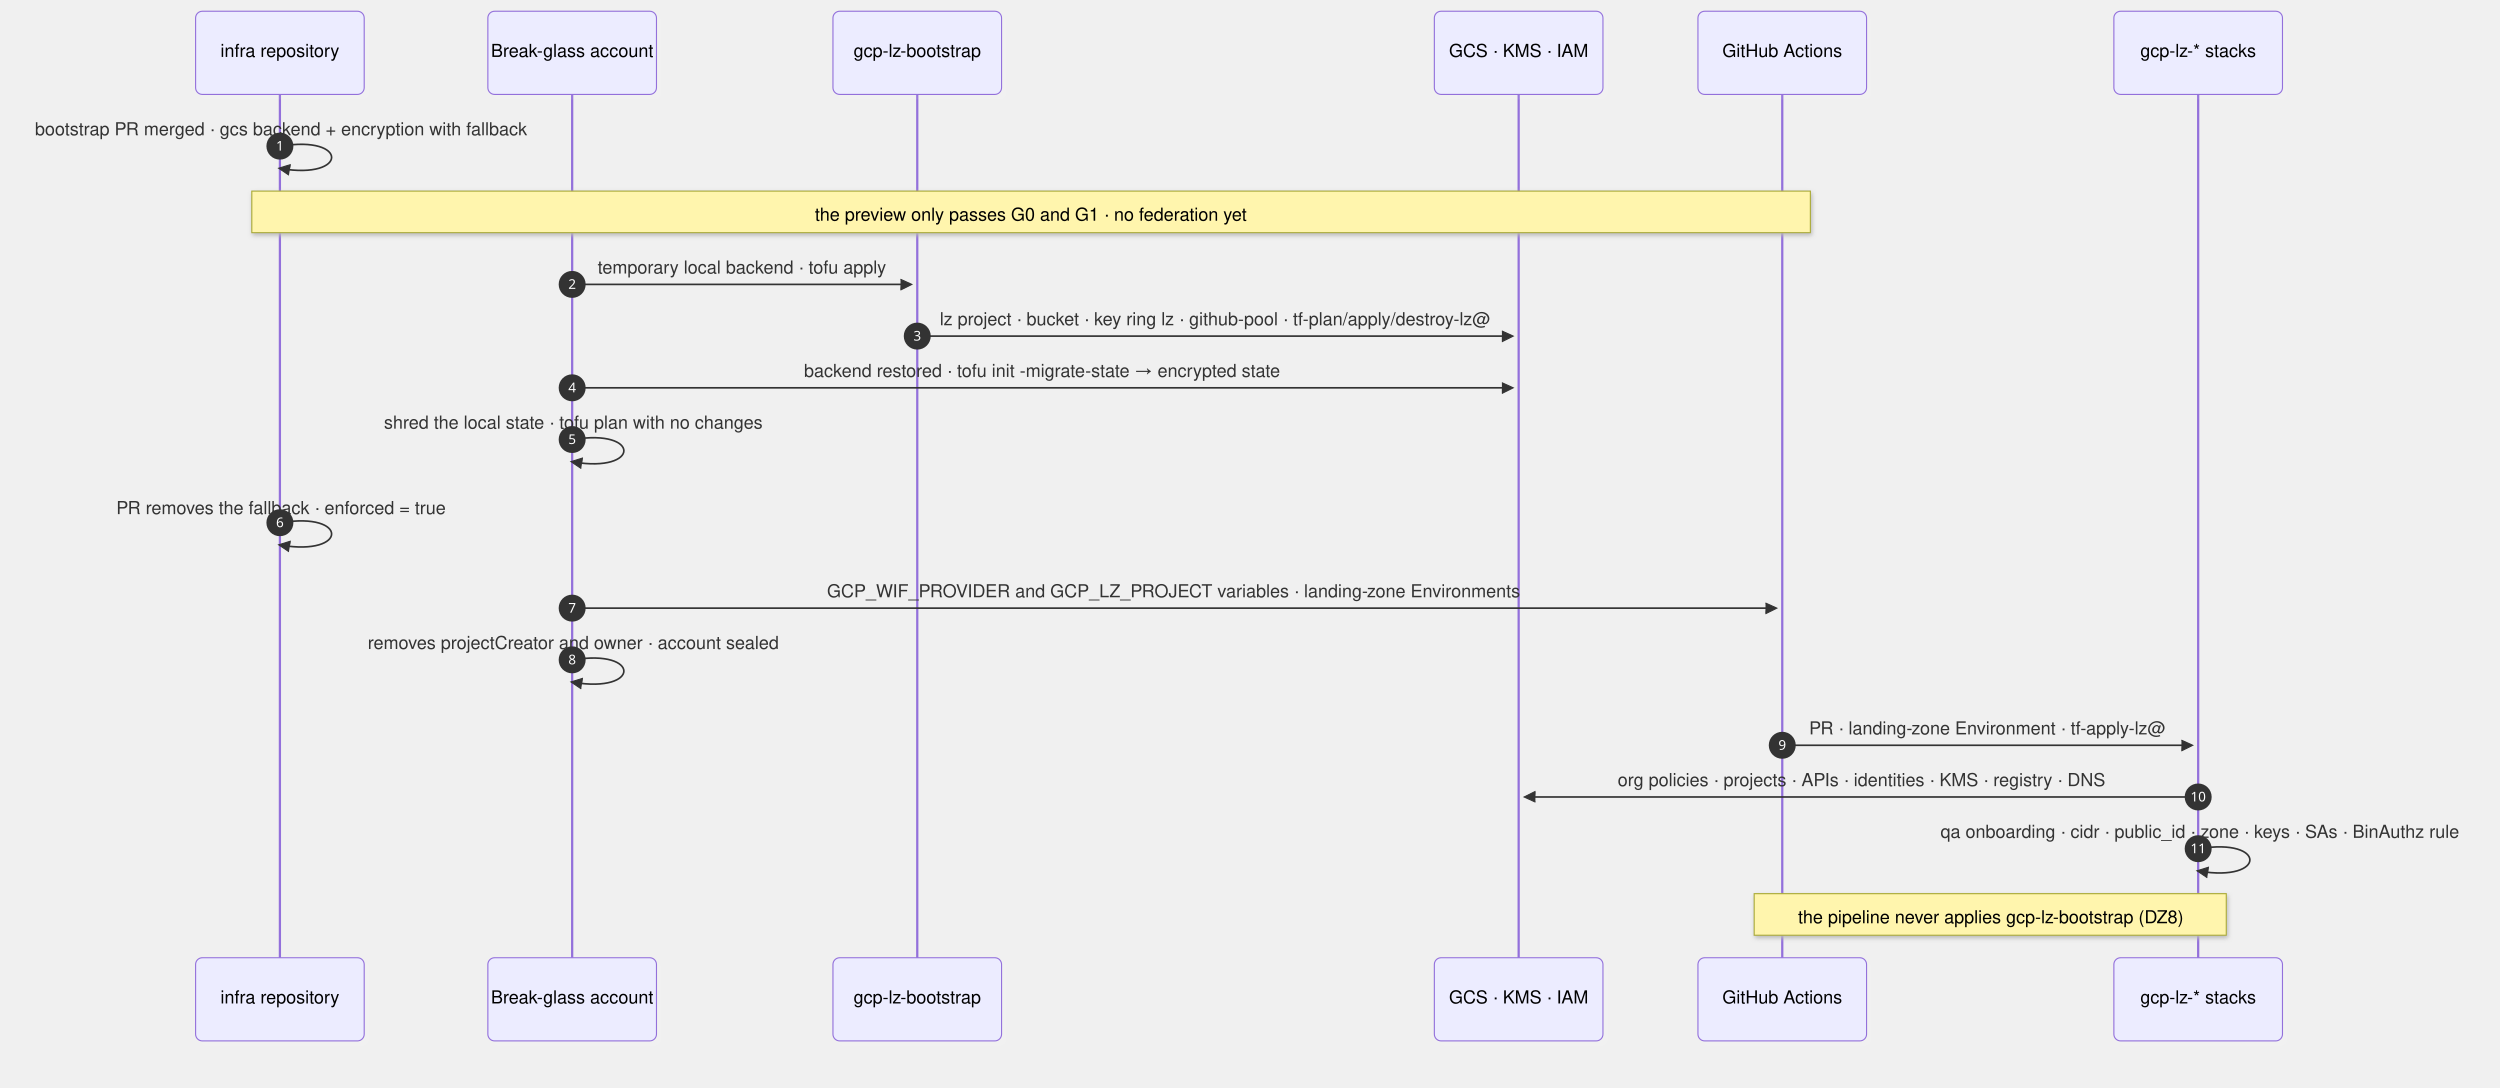
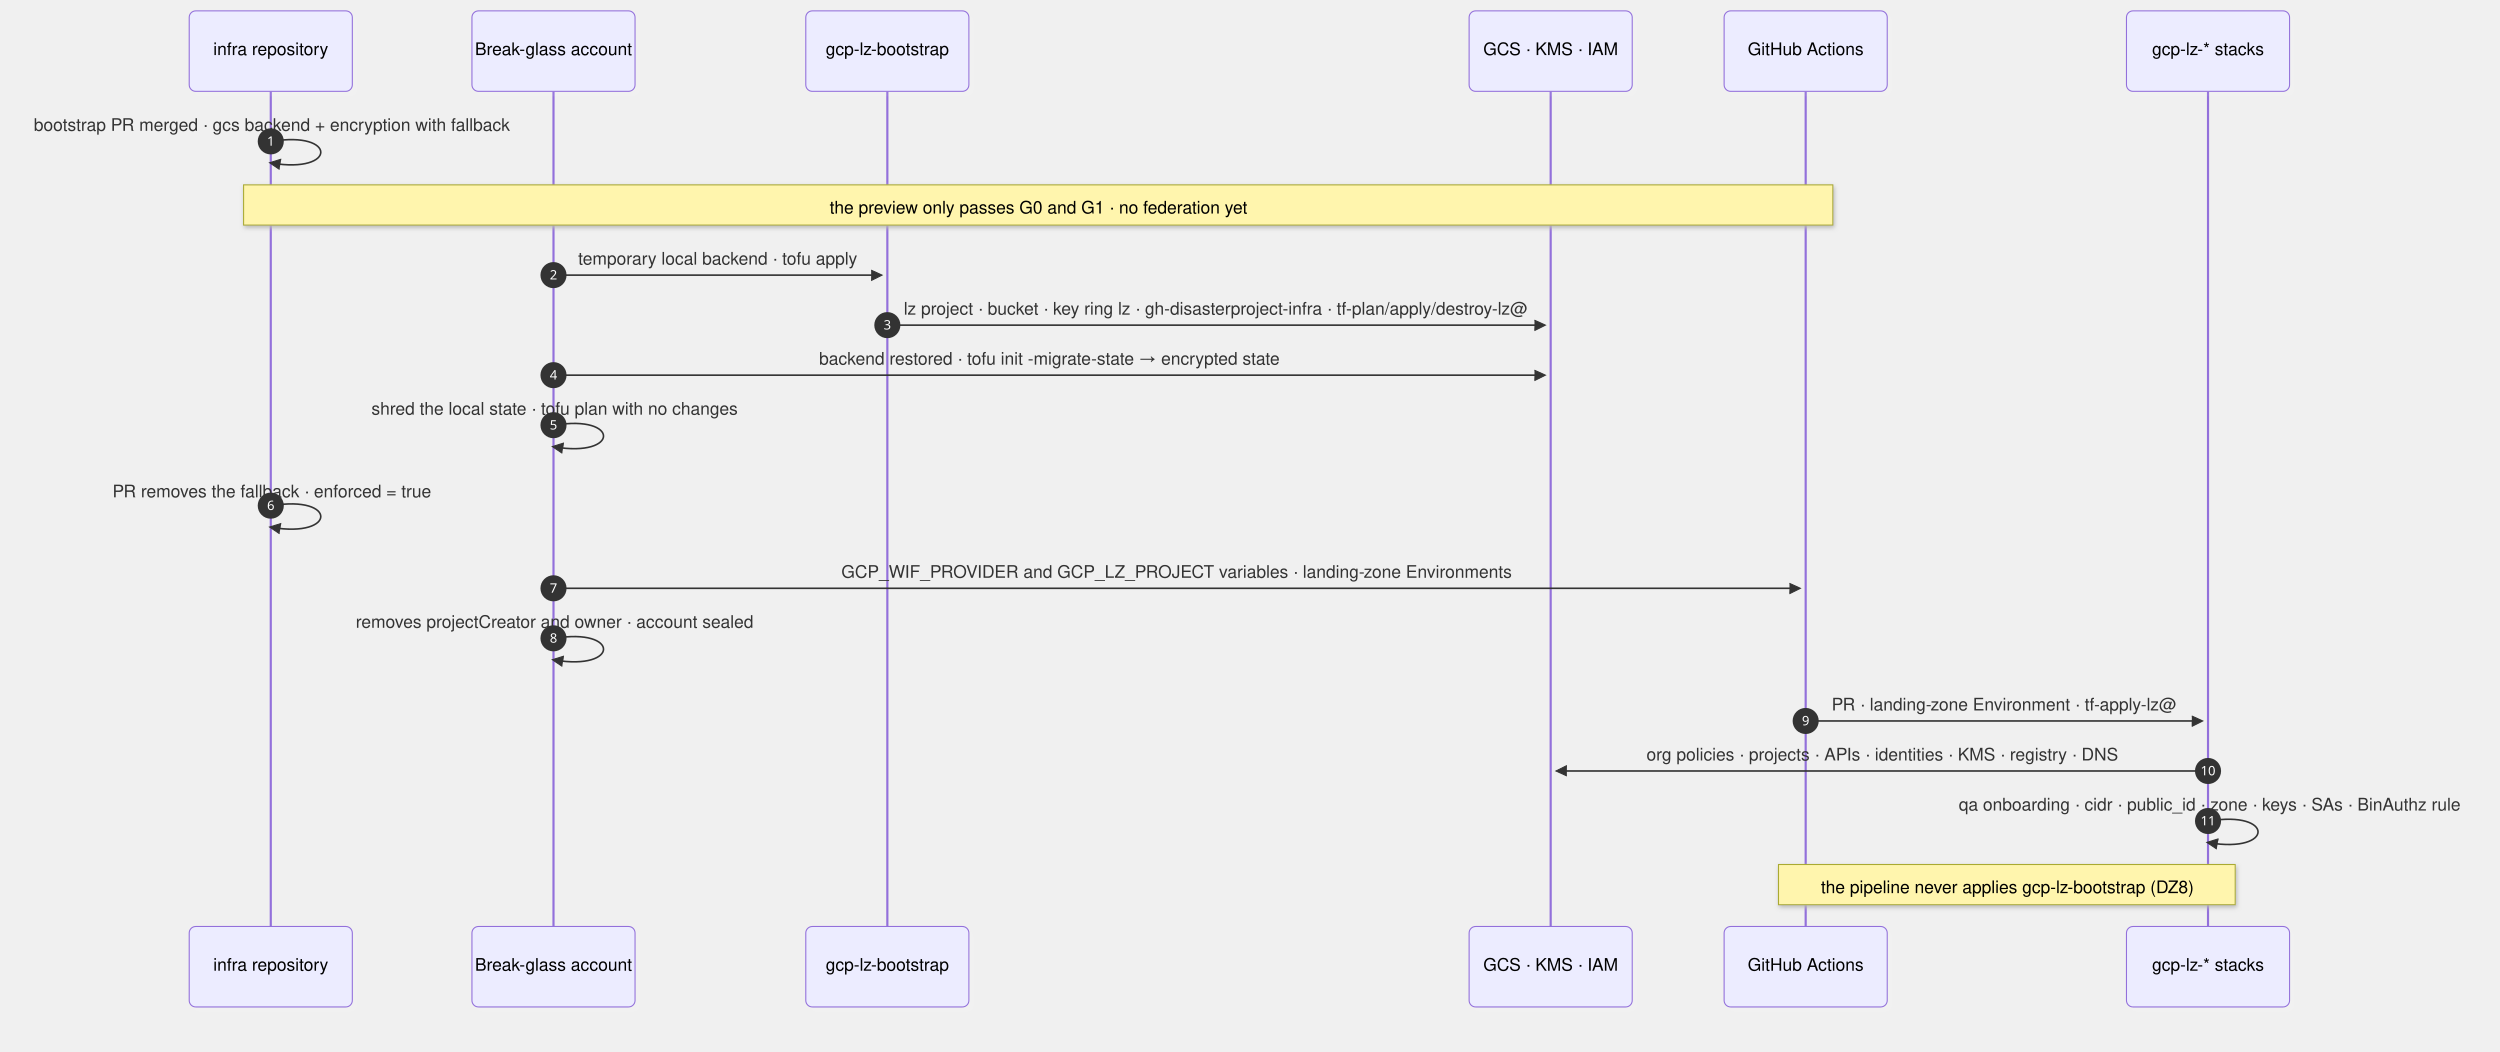
- <svg xmlns="http://www.w3.org/2000/svg" id="my-svg" width="100%" style="max-width: 2224px; background-color: white;" viewBox="-174 -10 2224 967" role="graphics-document document" aria-roledescription="sequence">
-   <g>
-     <rect x="1706.5" y="842" fill="#eaeaea" stroke="#666" width="150" height="74" name="L" rx="6" ry="6" class="actor actor-bottom" data-look="neo" filter="url(#my-svg-drop-shadow)" />
-     <text x="1781.5" y="879" dominant-baseline="central" alignment-baseline="central" class="actor actor-box" style="text-anchor: middle; font-size: 16px; font-weight: 400;">
-       <tspan x="1781.5" dy="0">gcp-lz-* stacks</tspan>
-     </text>
-   </g>
-   <g>
-     <rect x="1336.5" y="842" fill="#eaeaea" stroke="#666" width="150" height="74" name="CI" rx="6" ry="6" class="actor actor-bottom" data-look="neo" filter="url(#my-svg-drop-shadow)" />
-     <text x="1411.5" y="879" dominant-baseline="central" alignment-baseline="central" class="actor actor-box" style="text-anchor: middle; font-size: 16px; font-weight: 400;">
-       <tspan x="1411.5" dy="0">GitHub Actions</tspan>
-     </text>
-   </g>
-   <g>
-     <rect x="1102" y="842" fill="#eaeaea" stroke="#666" width="150" height="74" name="G" rx="6" ry="6" class="actor actor-bottom" data-look="neo" filter="url(#my-svg-drop-shadow)" />
-     <text x="1177" y="879" dominant-baseline="central" alignment-baseline="central" class="actor actor-box" style="text-anchor: middle; font-size: 16px; font-weight: 400;">
-       <tspan x="1177" dy="0">GCS · KMS · IAM</tspan>
+ <svg xmlns="http://www.w3.org/2000/svg" id="my-svg" width="100%" style="max-width: 2299px; background-color: white;" viewBox="-174 -10 2299 967" role="graphics-document document" aria-roledescription="sequence">
+   <g>
+     <rect x="1781.5" y="842" fill="#eaeaea" stroke="#666" width="150" height="74" name="L" rx="6" ry="6" class="actor actor-bottom" data-look="neo" filter="url(#my-svg-drop-shadow)" />
+     <text x="1856.5" y="879" dominant-baseline="central" alignment-baseline="central" class="actor actor-box" style="text-anchor: middle; font-size: 16px; font-weight: 400;">
+       <tspan x="1856.5" dy="0">gcp-lz-* stacks</tspan>
+     </text>
+   </g>
+   <g>
+     <rect x="1411.5" y="842" fill="#eaeaea" stroke="#666" width="150" height="74" name="CI" rx="6" ry="6" class="actor actor-bottom" data-look="neo" filter="url(#my-svg-drop-shadow)" />
+     <text x="1486.5" y="879" dominant-baseline="central" alignment-baseline="central" class="actor actor-box" style="text-anchor: middle; font-size: 16px; font-weight: 400;">
+       <tspan x="1486.5" dy="0">GitHub Actions</tspan>
+     </text>
+   </g>
+   <g>
+     <rect x="1177" y="842" fill="#eaeaea" stroke="#666" width="150" height="74" name="G" rx="6" ry="6" class="actor actor-bottom" data-look="neo" filter="url(#my-svg-drop-shadow)" />
+     <text x="1252" y="879" dominant-baseline="central" alignment-baseline="central" class="actor actor-box" style="text-anchor: middle; font-size: 16px; font-weight: 400;">
+       <tspan x="1252" dy="0">GCS · KMS · IAM</tspan>
    </text>
  </g>
  <g>
    <rect x="567" y="842" fill="#eaeaea" stroke="#666" width="150" height="74" name="B" rx="6" ry="6" class="actor actor-bottom" data-look="neo" filter="url(#my-svg-drop-shadow)" />
    <text x="642" y="879" dominant-baseline="central" alignment-baseline="central" class="actor actor-box" style="text-anchor: middle; font-size: 16px; font-weight: 400;">
      <tspan x="642" dy="0">gcp-lz-bootstrap</tspan>
    </text>
  </g>
  <g>
    <rect x="260" y="842" fill="#eaeaea" stroke="#666" width="150" height="74" name="P" rx="6" ry="6" class="actor actor-bottom" data-look="neo" filter="url(#my-svg-drop-shadow)" />
    <text x="335" y="879" dominant-baseline="central" alignment-baseline="central" class="actor actor-box" style="text-anchor: middle; font-size: 16px; font-weight: 400;">
      <tspan x="335" dy="0">Break-glass account</tspan>
    </text>
  </g>
  <g>
    <rect x="0" y="842" fill="#eaeaea" stroke="#666" width="150" height="74" name="R" rx="6" ry="6" class="actor actor-bottom" data-look="neo" filter="url(#my-svg-drop-shadow)" />
    <text x="75" y="879" dominant-baseline="central" alignment-baseline="central" class="actor actor-box" style="text-anchor: middle; font-size: 16px; font-weight: 400;">
      <tspan x="75" dy="0">infra repository</tspan>
    </text>
  </g>
  <g>
-     <line id="actor5" x1="1781.5" y1="74" x2="1781.5" y2="842" class="actor-line 200" stroke-width="0.5px" stroke="#999" name="L" data-et="life-line" data-id="L" />
+     <line id="actor5" x1="1856.5" y1="74" x2="1856.5" y2="842" class="actor-line 200" stroke-width="0.5px" stroke="#999" name="L" data-et="life-line" data-id="L" />
    <g id="root-5" data-look="neo" data-et="participant" data-type="participant" data-id="L">
-       <rect x="1706.5" y="0" fill="#eaeaea" stroke="#666" width="150" height="74" name="L" rx="6" ry="6" class="actor actor-top" data-look="neo" filter="url(#my-svg-drop-shadow)" />
-       <text x="1781.5" y="37" dominant-baseline="central" alignment-baseline="central" class="actor actor-box" style="text-anchor: middle; font-size: 16px; font-weight: 400;">
-         <tspan x="1781.5" dy="0">gcp-lz-* stacks</tspan>
-       </text>
-     </g>
-   </g>
-   <g>
-     <line id="actor4" x1="1411.5" y1="74" x2="1411.5" y2="842" class="actor-line 200" stroke-width="0.5px" stroke="#999" name="CI" data-et="life-line" data-id="CI" />
+       <rect x="1781.5" y="0" fill="#eaeaea" stroke="#666" width="150" height="74" name="L" rx="6" ry="6" class="actor actor-top" data-look="neo" filter="url(#my-svg-drop-shadow)" />
+       <text x="1856.5" y="37" dominant-baseline="central" alignment-baseline="central" class="actor actor-box" style="text-anchor: middle; font-size: 16px; font-weight: 400;">
+         <tspan x="1856.5" dy="0">gcp-lz-* stacks</tspan>
+       </text>
+     </g>
+   </g>
+   <g>
+     <line id="actor4" x1="1486.5" y1="74" x2="1486.5" y2="842" class="actor-line 200" stroke-width="0.5px" stroke="#999" name="CI" data-et="life-line" data-id="CI" />
    <g id="root-4" data-look="neo" data-et="participant" data-type="participant" data-id="CI">
-       <rect x="1336.5" y="0" fill="#eaeaea" stroke="#666" width="150" height="74" name="CI" rx="6" ry="6" class="actor actor-top" data-look="neo" filter="url(#my-svg-drop-shadow)" />
-       <text x="1411.5" y="37" dominant-baseline="central" alignment-baseline="central" class="actor actor-box" style="text-anchor: middle; font-size: 16px; font-weight: 400;">
-         <tspan x="1411.5" dy="0">GitHub Actions</tspan>
-       </text>
-     </g>
-   </g>
-   <g>
-     <line id="actor3" x1="1177" y1="74" x2="1177" y2="842" class="actor-line 200" stroke-width="0.5px" stroke="#999" name="G" data-et="life-line" data-id="G" />
+       <rect x="1411.5" y="0" fill="#eaeaea" stroke="#666" width="150" height="74" name="CI" rx="6" ry="6" class="actor actor-top" data-look="neo" filter="url(#my-svg-drop-shadow)" />
+       <text x="1486.5" y="37" dominant-baseline="central" alignment-baseline="central" class="actor actor-box" style="text-anchor: middle; font-size: 16px; font-weight: 400;">
+         <tspan x="1486.5" dy="0">GitHub Actions</tspan>
+       </text>
+     </g>
+   </g>
+   <g>
+     <line id="actor3" x1="1252" y1="74" x2="1252" y2="842" class="actor-line 200" stroke-width="0.5px" stroke="#999" name="G" data-et="life-line" data-id="G" />
    <g id="root-3" data-look="neo" data-et="participant" data-type="participant" data-id="G">
-       <rect x="1102" y="0" fill="#eaeaea" stroke="#666" width="150" height="74" name="G" rx="6" ry="6" class="actor actor-top" data-look="neo" filter="url(#my-svg-drop-shadow)" />
-       <text x="1177" y="37" dominant-baseline="central" alignment-baseline="central" class="actor actor-box" style="text-anchor: middle; font-size: 16px; font-weight: 400;">
-         <tspan x="1177" dy="0">GCS · KMS · IAM</tspan>
+       <rect x="1177" y="0" fill="#eaeaea" stroke="#666" width="150" height="74" name="G" rx="6" ry="6" class="actor actor-top" data-look="neo" filter="url(#my-svg-drop-shadow)" />
+       <text x="1252" y="37" dominant-baseline="central" alignment-baseline="central" class="actor actor-box" style="text-anchor: middle; font-size: 16px; font-weight: 400;">
+         <tspan x="1252" dy="0">GCS · KMS · IAM</tspan>
      </text>
    </g>
  </g>
  <g>
    <line id="actor2" x1="642" y1="74" x2="642" y2="842" class="actor-line 200" stroke-width="0.5px" stroke="#999" name="B" data-et="life-line" data-id="B" />
    <g id="root-2" data-look="neo" data-et="participant" data-type="participant" data-id="B">
      <rect x="567" y="0" fill="#eaeaea" stroke="#666" width="150" height="74" name="B" rx="6" ry="6" class="actor actor-top" data-look="neo" filter="url(#my-svg-drop-shadow)" />
      <text x="642" y="37" dominant-baseline="central" alignment-baseline="central" class="actor actor-box" style="text-anchor: middle; font-size: 16px; font-weight: 400;">
        <tspan x="642" dy="0">gcp-lz-bootstrap</tspan>
      </text>
    </g>
  </g>
  <g>
    <line id="actor1" x1="335" y1="74" x2="335" y2="842" class="actor-line 200" stroke-width="0.5px" stroke="#999" name="P" data-et="life-line" data-id="P" />
    <g id="root-1" data-look="neo" data-et="participant" data-type="participant" data-id="P">
      <rect x="260" y="0" fill="#eaeaea" stroke="#666" width="150" height="74" name="P" rx="6" ry="6" class="actor actor-top" data-look="neo" filter="url(#my-svg-drop-shadow)" />
      <text x="335" y="37" dominant-baseline="central" alignment-baseline="central" class="actor actor-box" style="text-anchor: middle; font-size: 16px; font-weight: 400;">
        <tspan x="335" dy="0">Break-glass account</tspan>
      </text>
    </g>
  </g>
  <g>
    <line id="actor0" x1="75" y1="74" x2="75" y2="842" class="actor-line 200" stroke-width="0.5px" stroke="#999" name="R" data-et="life-line" data-id="R" />
    <g id="root-0" data-look="neo" data-et="participant" data-type="participant" data-id="R">
      <rect x="0" y="0" fill="#eaeaea" stroke="#666" width="150" height="74" name="R" rx="6" ry="6" class="actor actor-top" data-look="neo" filter="url(#my-svg-drop-shadow)" />
      <text x="75" y="37" dominant-baseline="central" alignment-baseline="central" class="actor actor-box" style="text-anchor: middle; font-size: 16px; font-weight: 400;">
        <tspan x="75" dy="0">infra repository</tspan>
      </text>
    </g>
  </g>
  <style>#my-svg{font-family:Helvetica,Arial,sans-serif;font-size:16px;fill:#333;}@keyframes edge-animation-frame{from{stroke-dashoffset:0;}}@keyframes dash{to{stroke-dashoffset:0;}}#my-svg .edge-animation-slow{stroke-dasharray:9,5!important;stroke-dashoffset:900;animation:dash 50s linear infinite;stroke-linecap:round;}#my-svg .edge-animation-fast{stroke-dasharray:9,5!important;stroke-dashoffset:900;animation:dash 20s linear infinite;stroke-linecap:round;}#my-svg .error-icon{fill:#552222;}#my-svg .error-text{fill:#552222;stroke:#552222;}#my-svg .edge-thickness-normal{stroke-width:1px;}#my-svg .edge-thickness-thick{stroke-width:3.5px;}#my-svg .edge-pattern-solid{stroke-dasharray:0;}#my-svg .edge-thickness-invisible{stroke-width:0;fill:none;}#my-svg .edge-pattern-dashed{stroke-dasharray:3;}#my-svg .edge-pattern-dotted{stroke-dasharray:2;}#my-svg .marker{fill:#333333;stroke:#333333;}#my-svg .marker.cross{stroke:#333333;}#my-svg svg{font-family:Helvetica,Arial,sans-serif;font-size:16px;}#my-svg p{margin:0;}#my-svg .actor{stroke:#9370DB;fill:#ECECFF;stroke-width:1;}#my-svg rect.actor.outer-path[data-look="neo"]{filter:drop-shadow(1px 2px 2px rgba(185, 185, 185, 1));}#my-svg rect.note[data-look="neo"]{stroke:#aaaa33;fill:#fff5ad;filter:drop-shadow(1px 2px 2px rgba(185, 185, 185, 1));}#my-svg text.actor&gt;tspan{fill:black;stroke:none;}#my-svg .actor-line{stroke:#9370DB;}#my-svg .innerArc{stroke-width:1.5;stroke-dasharray:none;}#my-svg .messageLine0{stroke-width:1.5;stroke-dasharray:none;stroke:#333;}#my-svg .messageLine1{stroke-width:1.5;stroke-dasharray:2,2;stroke:#333;}#my-svg [id$="-arrowhead"] path{fill:#333;stroke:#333;}#my-svg .sequenceNumber{fill:white;}#my-svg [id$="-sequencenumber"]{fill:#333;}#my-svg [id$="-crosshead"] path{fill:#333;stroke:#333;}#my-svg .messageText{fill:#333;stroke:none;}#my-svg .labelBox{stroke:#9370DB;fill:#ECECFF;filter:drop-shadow(1px 2px 2px rgba(185, 185, 185, 1));}#my-svg .labelText,#my-svg .labelText&gt;tspan{fill:black;stroke:none;}#my-svg .loopText,#my-svg .loopText&gt;tspan{fill:black;stroke:none;}#my-svg .sectionTitle,#my-svg .sectionTitle&gt;tspan{fill:black;stroke:none;}#my-svg .loopLine{stroke-width:2px;stroke-dasharray:2,2;stroke:#9370DB;fill:#9370DB;}#my-svg .note{stroke:#aaaa33;fill:#fff5ad;}#my-svg .noteText,#my-svg .noteText&gt;tspan{fill:black;stroke:none;}#my-svg .activation0{fill:#f4f4f4;stroke:#666;}#my-svg .activation1{fill:#f4f4f4;stroke:#666;}#my-svg .activation2{fill:#f4f4f4;stroke:#666;}#my-svg .actorPopupMenu{position:absolute;}#my-svg .actorPopupMenuPanel{position:absolute;fill:#ECECFF;box-shadow:0px 8px 16px 0px rgba(0,0,0,0.2);filter:drop-shadow(3px 5px 2px rgb(0 0 0 / 0.4));}#my-svg .actor-man circle,#my-svg line{fill:#ECECFF;stroke-width:2px;}#my-svg g rect.rect{filter:drop-shadow(1px 2px 2px rgba(185, 185, 185, 1));stroke:#9370DB;}#my-svg .node .neo-node{stroke:#9370DB;}#my-svg [data-look="neo"].node rect,#my-svg [data-look="neo"].cluster rect,#my-svg [data-look="neo"].node polygon{stroke:#9370DB;filter:drop-shadow(1px 2px 2px rgba(185, 185, 185, 1));}#my-svg [data-look="neo"].swimlane.cluster rect{filter:none;}#my-svg [data-look="neo"].node path{stroke:#9370DB;stroke-width:1px;}#my-svg [data-look="neo"].node .outer-path{filter:drop-shadow(1px 2px 2px rgba(185, 185, 185, 1));}#my-svg [data-look="neo"].node .neo-line path{stroke:#9370DB;filter:none;}#my-svg [data-look="neo"].node circle{stroke:#9370DB;filter:drop-shadow(1px 2px 2px rgba(185, 185, 185, 1));}#my-svg [data-look="neo"].node circle .state-start{fill:#000000;}#my-svg [data-look="neo"].icon-shape .icon{fill:#9370DB;filter:drop-shadow(1px 2px 2px rgba(185, 185, 185, 1));}#my-svg [data-look="neo"].icon-shape .icon-neo path{stroke:#9370DB;filter:drop-shadow(1px 2px 2px rgba(185, 185, 185, 1));}#my-svg :root{--mermaid-font-family:"trebuchet ms",verdana,arial,sans-serif;}</style>
  <g />
  <defs>
    <symbol id="my-svg-computer" width="24" height="24">
      <path transform="scale(.5)" d="M2 2v13h20v-13h-20zm18 11h-16v-9h16v9zm-10.228 6l.466-1h3.524l.467 1h-4.457zm14.228 3h-24l2-6h2.104l-1.33 4h18.45l-1.297-4h2.073l2 6zm-5-10h-14v-7h14v7z" />
    </symbol>
  </defs>
  <defs>
    <symbol id="my-svg-database" fill-rule="evenodd" clip-rule="evenodd">
      <path transform="scale(.5)" d="M12.258.001l.256.004.255.005.253.008.251.01.249.012.247.015.246.016.242.019.241.02.239.023.236.024.233.027.231.028.229.031.225.032.223.034.22.036.217.038.214.04.211.041.208.043.205.045.201.046.198.048.194.05.191.051.187.053.183.054.18.056.175.057.172.059.168.06.163.061.16.063.155.064.15.066.074.033.073.033.071.034.07.034.069.035.068.035.067.035.066.035.064.036.064.036.062.036.06.036.06.037.058.037.058.037.055.038.055.038.053.038.052.038.051.039.05.039.048.039.047.039.045.04.044.04.043.04.041.04.04.041.039.041.037.041.036.041.034.041.033.042.032.042.03.042.029.042.027.042.026.043.024.043.023.043.021.043.02.043.018.044.017.043.015.044.013.044.012.044.011.045.009.044.007.045.006.045.004.045.002.045.001.045v17l-.001.045-.002.045-.004.045-.006.045-.007.045-.009.044-.011.045-.012.044-.013.044-.015.044-.017.043-.018.044-.02.043-.021.043-.023.043-.024.043-.026.043-.027.042-.029.042-.03.042-.032.042-.033.042-.034.041-.036.041-.037.041-.039.041-.04.041-.041.04-.043.04-.044.04-.045.04-.047.039-.048.039-.05.039-.051.039-.052.038-.053.038-.055.038-.055.038-.058.037-.058.037-.06.037-.06.036-.062.036-.064.036-.064.036-.066.035-.067.035-.068.035-.069.035-.07.034-.071.034-.073.033-.074.033-.15.066-.155.064-.16.063-.163.061-.168.06-.172.059-.175.057-.18.056-.183.054-.187.053-.191.051-.194.05-.198.048-.201.046-.205.045-.208.043-.211.041-.214.04-.217.038-.22.036-.223.034-.225.032-.229.031-.231.028-.233.027-.236.024-.239.023-.241.02-.242.019-.246.016-.247.015-.249.012-.251.01-.253.008-.255.005-.256.004-.258.001-.258-.001-.256-.004-.255-.005-.253-.008-.251-.01-.249-.012-.247-.015-.245-.016-.243-.019-.241-.02-.238-.023-.236-.024-.234-.027-.231-.028-.228-.031-.226-.032-.223-.034-.22-.036-.217-.038-.214-.04-.211-.041-.208-.043-.204-.045-.201-.046-.198-.048-.195-.05-.19-.051-.187-.053-.184-.054-.179-.056-.176-.057-.172-.059-.167-.06-.164-.061-.159-.063-.155-.064-.151-.066-.074-.033-.072-.033-.072-.034-.07-.034-.069-.035-.068-.035-.067-.035-.066-.035-.064-.036-.063-.036-.062-.036-.061-.036-.06-.037-.058-.037-.057-.037-.056-.038-.055-.038-.053-.038-.052-.038-.051-.039-.049-.039-.049-.039-.046-.039-.046-.04-.044-.04-.043-.04-.041-.04-.04-.041-.039-.041-.037-.041-.036-.041-.034-.041-.033-.042-.032-.042-.03-.042-.029-.042-.027-.042-.026-.043-.024-.043-.023-.043-.021-.043-.02-.043-.018-.044-.017-.043-.015-.044-.013-.044-.012-.044-.011-.045-.009-.044-.007-.045-.006-.045-.004-.045-.002-.045-.001-.045v-17l.001-.045.002-.045.004-.045.006-.045.007-.045.009-.044.011-.045.012-.044.013-.044.015-.044.017-.043.018-.044.02-.043.021-.043.023-.043.024-.043.026-.043.027-.042.029-.042.03-.042.032-.042.033-.042.034-.041.036-.041.037-.041.039-.041.04-.041.041-.04.043-.04.044-.04.046-.04.046-.039.049-.039.049-.039.051-.039.052-.038.053-.038.055-.038.056-.038.057-.037.058-.037.06-.037.061-.036.062-.036.063-.036.064-.036.066-.035.067-.035.068-.035.069-.035.07-.034.072-.034.072-.033.074-.033.151-.066.155-.064.159-.063.164-.061.167-.06.172-.059.176-.057.179-.056.184-.054.187-.053.19-.051.195-.05.198-.048.201-.046.204-.045.208-.043.211-.041.214-.04.217-.038.22-.036.223-.034.226-.032.228-.031.231-.028.234-.027.236-.024.238-.023.241-.02.243-.019.245-.016.247-.015.249-.012.251-.01.253-.008.255-.005.256-.004.258-.001.258.001zm-9.258 20.499v.01l.001.021.003.021.004.022.005.021.006.022.007.022.009.023.01.022.011.023.012.023.013.023.015.023.016.024.017.023.018.024.019.024.021.024.022.025.023.024.024.025.052.049.056.05.061.051.066.051.07.051.075.051.079.052.084.052.088.052.092.052.097.052.102.051.105.052.11.052.114.051.119.051.123.051.127.05.131.05.135.05.139.048.144.049.147.047.152.047.155.047.16.045.163.045.167.043.171.043.176.041.178.041.183.039.187.039.19.037.194.035.197.035.202.033.204.031.209.03.212.029.216.027.219.025.222.024.226.021.23.02.233.018.236.016.24.015.243.012.246.01.249.008.253.005.256.004.259.001.26-.001.257-.004.254-.005.25-.008.247-.011.244-.012.241-.014.237-.016.233-.018.231-.021.226-.021.224-.024.22-.026.216-.027.212-.028.21-.031.205-.031.202-.034.198-.034.194-.036.191-.037.187-.039.183-.04.179-.04.175-.042.172-.043.168-.044.163-.045.16-.046.155-.046.152-.047.148-.048.143-.049.139-.049.136-.05.131-.05.126-.05.123-.051.118-.052.114-.051.11-.052.106-.052.101-.052.096-.052.092-.052.088-.053.083-.051.079-.052.074-.052.07-.051.065-.051.06-.051.056-.05.051-.05.023-.024.023-.025.021-.024.02-.024.019-.024.018-.024.017-.024.015-.023.014-.024.013-.023.012-.023.01-.023.01-.022.008-.022.006-.022.006-.022.004-.022.004-.021.001-.021.001-.021v-4.127l-.077.055-.08.053-.083.054-.085.053-.087.052-.09.052-.093.051-.095.05-.097.05-.1.049-.102.049-.105.048-.106.047-.109.047-.111.046-.114.045-.115.045-.118.044-.12.043-.122.042-.124.042-.126.041-.128.04-.13.04-.132.038-.134.038-.135.037-.138.037-.139.035-.142.035-.143.034-.144.033-.147.032-.148.031-.15.03-.151.03-.153.029-.154.027-.156.027-.158.026-.159.025-.161.024-.162.023-.163.022-.165.021-.166.02-.167.019-.169.018-.169.017-.171.016-.173.015-.173.014-.175.013-.175.012-.177.011-.178.01-.179.008-.179.008-.181.006-.182.005-.182.004-.184.003-.184.002h-.37l-.184-.002-.184-.003-.182-.004-.182-.005-.181-.006-.179-.008-.179-.008-.178-.01-.176-.011-.176-.012-.175-.013-.173-.014-.172-.015-.171-.016-.17-.017-.169-.018-.167-.019-.166-.02-.165-.021-.163-.022-.162-.023-.161-.024-.159-.025-.157-.026-.156-.027-.155-.027-.153-.029-.151-.03-.15-.03-.148-.031-.146-.032-.145-.033-.143-.034-.141-.035-.14-.035-.137-.037-.136-.037-.134-.038-.132-.038-.13-.04-.128-.04-.126-.041-.124-.042-.122-.042-.12-.044-.117-.043-.116-.045-.113-.045-.112-.046-.109-.047-.106-.047-.105-.048-.102-.049-.1-.049-.097-.05-.095-.05-.093-.052-.09-.051-.087-.052-.085-.053-.083-.054-.08-.054-.077-.054v4.127zm0-5.654v.011l.001.021.003.021.004.021.005.022.006.022.007.022.009.022.01.022.011.023.012.023.013.023.015.024.016.023.017.024.018.024.019.024.021.024.022.024.023.025.024.024.052.05.056.05.061.05.066.051.07.051.075.052.079.051.084.052.088.052.092.052.097.052.102.052.105.052.11.051.114.051.119.052.123.05.127.051.131.05.135.049.139.049.144.048.147.048.152.047.155.046.16.045.163.045.167.044.171.042.176.042.178.04.183.04.187.038.19.037.194.036.197.034.202.033.204.032.209.03.212.028.216.027.219.025.222.024.226.022.23.02.233.018.236.016.24.014.243.012.246.01.249.008.253.006.256.003.259.001.26-.001.257-.003.254-.006.25-.008.247-.01.244-.012.241-.015.237-.016.233-.018.231-.02.226-.022.224-.024.22-.025.216-.027.212-.029.21-.03.205-.032.202-.033.198-.035.194-.036.191-.037.187-.039.183-.039.179-.041.175-.042.172-.043.168-.044.163-.045.16-.045.155-.047.152-.047.148-.048.143-.048.139-.05.136-.049.131-.05.126-.051.123-.051.118-.051.114-.052.11-.052.106-.052.101-.052.096-.052.092-.052.088-.052.083-.052.079-.052.074-.051.07-.052.065-.051.06-.05.056-.051.051-.049.023-.025.023-.024.021-.025.02-.024.019-.024.018-.024.017-.024.015-.023.014-.023.013-.024.012-.022.01-.023.01-.023.008-.022.006-.022.006-.022.004-.021.004-.022.001-.021.001-.021v-4.139l-.077.054-.08.054-.083.054-.085.052-.087.053-.09.051-.093.051-.095.051-.097.05-.1.049-.102.049-.105.048-.106.047-.109.047-.111.046-.114.045-.115.044-.118.044-.12.044-.122.042-.124.042-.126.041-.128.04-.13.039-.132.039-.134.038-.135.037-.138.036-.139.036-.142.035-.143.033-.144.033-.147.033-.148.031-.15.03-.151.03-.153.028-.154.028-.156.027-.158.026-.159.025-.161.024-.162.023-.163.022-.165.021-.166.02-.167.019-.169.018-.169.017-.171.016-.173.015-.173.014-.175.013-.175.012-.177.011-.178.009-.179.009-.179.007-.181.007-.182.005-.182.004-.184.003-.184.002h-.37l-.184-.002-.184-.003-.182-.004-.182-.005-.181-.007-.179-.007-.179-.009-.178-.009-.176-.011-.176-.012-.175-.013-.173-.014-.172-.015-.171-.016-.17-.017-.169-.018-.167-.019-.166-.02-.165-.021-.163-.022-.162-.023-.161-.024-.159-.025-.157-.026-.156-.027-.155-.028-.153-.028-.151-.03-.15-.03-.148-.031-.146-.033-.145-.033-.143-.033-.141-.035-.14-.036-.137-.036-.136-.037-.134-.038-.132-.039-.13-.039-.128-.04-.126-.041-.124-.042-.122-.043-.12-.043-.117-.044-.116-.044-.113-.046-.112-.046-.109-.046-.106-.047-.105-.048-.102-.049-.1-.049-.097-.05-.095-.051-.093-.051-.09-.051-.087-.053-.085-.052-.083-.054-.08-.054-.077-.054v4.139zm0-5.666v.011l.001.02.003.022.004.021.005.022.006.021.007.022.009.023.01.022.011.023.012.023.013.023.015.023.016.024.017.024.018.023.019.024.021.025.022.024.023.024.024.025.052.05.056.05.061.05.066.051.07.051.075.052.079.051.084.052.088.052.092.052.097.052.102.052.105.051.11.052.114.051.119.051.123.051.127.05.131.05.135.05.139.049.144.048.147.048.152.047.155.046.16.045.163.045.167.043.171.043.176.042.178.04.183.04.187.038.19.037.194.036.197.034.202.033.204.032.209.03.212.028.216.027.219.025.222.024.226.021.23.02.233.018.236.017.24.014.243.012.246.01.249.008.253.006.256.003.259.001.26-.001.257-.003.254-.006.25-.008.247-.01.244-.013.241-.014.237-.016.233-.018.231-.02.226-.022.224-.024.22-.025.216-.027.212-.029.21-.03.205-.032.202-.033.198-.035.194-.036.191-.037.187-.039.183-.039.179-.041.175-.042.172-.043.168-.044.163-.045.16-.045.155-.047.152-.047.148-.048.143-.049.139-.049.136-.049.131-.051.126-.05.123-.051.118-.052.114-.051.11-.052.106-.052.101-.052.096-.052.092-.052.088-.052.083-.052.079-.052.074-.052.07-.051.065-.051.06-.051.056-.05.051-.049.023-.025.023-.025.021-.024.02-.024.019-.024.018-.024.017-.024.015-.023.014-.024.013-.023.012-.023.01-.022.01-.023.008-.022.006-.022.006-.022.004-.022.004-.021.001-.021.001-.021v-4.153l-.077.054-.08.054-.083.053-.085.053-.087.053-.09.051-.093.051-.095.051-.097.05-.1.049-.102.048-.105.048-.106.048-.109.046-.111.046-.114.046-.115.044-.118.044-.12.043-.122.043-.124.042-.126.041-.128.04-.13.039-.132.039-.134.038-.135.037-.138.036-.139.036-.142.034-.143.034-.144.033-.147.032-.148.032-.15.03-.151.03-.153.028-.154.028-.156.027-.158.026-.159.024-.161.024-.162.023-.163.023-.165.021-.166.02-.167.019-.169.018-.169.017-.171.016-.173.015-.173.014-.175.013-.175.012-.177.01-.178.01-.179.009-.179.007-.181.006-.182.006-.182.004-.184.003-.184.001-.185.001-.185-.001-.184-.001-.184-.003-.182-.004-.182-.006-.181-.006-.179-.007-.179-.009-.178-.01-.176-.01-.176-.012-.175-.013-.173-.014-.172-.015-.171-.016-.17-.017-.169-.018-.167-.019-.166-.02-.165-.021-.163-.023-.162-.023-.161-.024-.159-.024-.157-.026-.156-.027-.155-.028-.153-.028-.151-.03-.15-.03-.148-.032-.146-.032-.145-.033-.143-.034-.141-.034-.14-.036-.137-.036-.136-.037-.134-.038-.132-.039-.13-.039-.128-.041-.126-.041-.124-.041-.122-.043-.12-.043-.117-.044-.116-.044-.113-.046-.112-.046-.109-.046-.106-.048-.105-.048-.102-.048-.1-.05-.097-.049-.095-.051-.093-.051-.09-.052-.087-.052-.085-.053-.083-.053-.08-.054-.077-.054v4.153zm8.74-8.179l-.257.004-.254.005-.25.008-.247.011-.244.012-.241.014-.237.016-.233.018-.231.021-.226.022-.224.023-.22.026-.216.027-.212.028-.21.031-.205.032-.202.033-.198.034-.194.036-.191.038-.187.038-.183.04-.179.041-.175.042-.172.043-.168.043-.163.045-.16.046-.155.046-.152.048-.148.048-.143.048-.139.049-.136.05-.131.05-.126.051-.123.051-.118.051-.114.052-.11.052-.106.052-.101.052-.096.052-.092.052-.088.052-.083.052-.079.052-.074.051-.07.052-.065.051-.06.05-.056.05-.051.05-.023.025-.023.024-.021.024-.02.025-.019.024-.018.024-.017.023-.015.024-.014.023-.013.023-.012.023-.01.023-.01.022-.008.022-.006.023-.006.021-.004.022-.004.021-.001.021-.001.021.001.021.001.021.004.021.004.022.006.021.006.023.008.022.01.022.01.023.012.023.013.023.014.023.015.024.017.023.018.024.019.024.02.025.021.024.023.024.023.025.051.05.056.05.06.05.065.051.07.052.074.051.079.052.083.052.088.052.092.052.096.052.101.052.106.052.11.052.114.052.118.051.123.051.126.051.131.05.136.05.139.049.143.048.148.048.152.048.155.046.16.046.163.045.168.043.172.043.175.042.179.041.183.04.187.038.191.038.194.036.198.034.202.033.205.032.21.031.212.028.216.027.22.026.224.023.226.022.231.021.233.018.237.016.241.014.244.012.247.011.25.008.254.005.257.004.26.001.26-.001.257-.004.254-.005.25-.008.247-.011.244-.012.241-.014.237-.016.233-.018.231-.021.226-.022.224-.023.22-.026.216-.027.212-.028.21-.031.205-.032.202-.033.198-.034.194-.036.191-.038.187-.038.183-.04.179-.041.175-.042.172-.043.168-.043.163-.045.16-.046.155-.046.152-.048.148-.048.143-.048.139-.049.136-.05.131-.05.126-.051.123-.051.118-.051.114-.052.11-.052.106-.052.101-.052.096-.052.092-.052.088-.052.083-.052.079-.052.074-.051.07-.052.065-.051.06-.05.056-.05.051-.05.023-.025.023-.024.021-.024.02-.025.019-.024.018-.024.017-.023.015-.024.014-.023.013-.023.012-.023.01-.023.01-.022.008-.022.006-.023.006-.021.004-.022.004-.021.001-.021.001-.021-.001-.021-.001-.021-.004-.021-.004-.022-.006-.021-.006-.023-.008-.022-.01-.022-.01-.023-.012-.023-.013-.023-.014-.023-.015-.024-.017-.023-.018-.024-.019-.024-.02-.025-.021-.024-.023-.024-.023-.025-.051-.05-.056-.05-.06-.05-.065-.051-.07-.052-.074-.051-.079-.052-.083-.052-.088-.052-.092-.052-.096-.052-.101-.052-.106-.052-.11-.052-.114-.052-.118-.051-.123-.051-.126-.051-.131-.05-.136-.05-.139-.049-.143-.048-.148-.048-.152-.048-.155-.046-.16-.046-.163-.045-.168-.043-.172-.043-.175-.042-.179-.041-.183-.04-.187-.038-.191-.038-.194-.036-.198-.034-.202-.033-.205-.032-.21-.031-.212-.028-.216-.027-.22-.026-.224-.023-.226-.022-.231-.021-.233-.018-.237-.016-.241-.014-.244-.012-.247-.011-.25-.008-.254-.005-.257-.004-.26-.001-.26.001z" />
    </symbol>
  </defs>
  <defs>
    <symbol id="my-svg-clock" width="24" height="24">
      <path transform="scale(.5)" d="M12 2c5.514 0 10 4.486 10 10s-4.486 10-10 10-10-4.486-10-10 4.486-10 10-10zm0-2c-6.627 0-12 5.373-12 12s5.373 12 12 12 12-5.373 12-12-5.373-12-12-12zm5.848 12.459c.202.038.202.333.001.372-1.907.361-6.045 1.111-6.547 1.111-.719 0-1.301-.582-1.301-1.301 0-.512.77-5.447 1.125-7.445.034-.192.312-.181.343.014l.985 6.238 5.394 1.011z" />
    </symbol>
  </defs>
  <defs>
    <marker id="my-svg-arrowhead" refX="7.9" refY="5" markerUnits="userSpaceOnUse" markerWidth="12" markerHeight="12" orient="auto-start-reverse">
      <path d="M -1 0 L 10 5 L 0 10 z" />
    </marker>
  </defs>
  <defs>
    <marker id="my-svg-crosshead" markerWidth="15" markerHeight="8" orient="auto" refX="4" refY="4.5">
      <path fill="none" stroke="#000000" stroke-width="1pt" d="M 1,2 L 6,7 M 6,2 L 1,7" style="stroke-dasharray: 0, 0;" />
    </marker>
  </defs>
  <defs>
    <marker id="my-svg-filled-head" refX="15.5" refY="7" markerWidth="20" markerHeight="28" orient="auto">
      <path d="M 18,7 L9,13 L14,7 L9,1 Z" />
    </marker>
  </defs>
  <defs>
    <marker id="my-svg-sequencenumber" refX="15" refY="15" markerWidth="60" markerHeight="40" orient="auto">
      <circle cx="15" cy="15" r="6" />
    </marker>
  </defs>
  <defs>
    <marker id="my-svg-solidTopArrowHead" refX="7.9" refY="7.25" markerUnits="userSpaceOnUse" markerWidth="12" markerHeight="12" orient="auto-start-reverse">
      <path d="M 0 0 L 10 8 L 0 8 z" />
    </marker>
  </defs>
  <defs>
    <marker id="my-svg-solidBottomArrowHead" refX="7.9" refY="0.75" markerUnits="userSpaceOnUse" markerWidth="12" markerHeight="12" orient="auto-start-reverse">
      <path d="M 0 0 L 10 0 L 0 8 z" />
    </marker>
  </defs>
  <defs>
    <marker id="my-svg-stickTopArrowHead" refX="7.5" refY="7" markerUnits="userSpaceOnUse" markerWidth="12" markerHeight="12" orient="auto-start-reverse">
      <path d="M 0 0 L 7 7" stroke="black" stroke-width="1.5" fill="none" />
    </marker>
  </defs>
  <defs>
    <marker id="my-svg-stickBottomArrowHead" refX="7.5" refY="0" markerUnits="userSpaceOnUse" markerWidth="12" markerHeight="12" orient="auto-start-reverse">
      <path d="M 0 7 L 7 0" stroke="black" stroke-width="1.5" fill="none" />
    </marker>
  </defs>
  <defs>
    <filter id="my-svg-drop-shadow" height="130%" width="130%">
      <feDropShadow dx="4" dy="4" stdDeviation="0" flood-opacity="0.06" flood-color="#FFFFFF" />
    </filter>
  </defs>
  <g data-et="note" data-id="i2">
-     <rect x="50" y="160" fill="#EDF2AE" stroke="#666" width="1386.5" height="37" class="note" data-look="neo" />
-     <text x="743" y="165" text-anchor="middle" dominant-baseline="middle" alignment-baseline="middle" class="noteText" dy="1em" style="font-size: 16px; font-weight: 400;">
-       <tspan x="743">the preview only passes G0 and G1 · no federation yet</tspan>
+     <rect x="50" y="160" fill="#EDF2AE" stroke="#666" width="1461.5" height="37" class="note" data-look="neo" />
+     <text x="781" y="165" text-anchor="middle" dominant-baseline="middle" alignment-baseline="middle" class="noteText" dy="1em" style="font-size: 16px; font-weight: 400;">
+       <tspan x="781">the preview only passes G0 and G1 · no federation yet</tspan>
    </text>
  </g>
  <g data-et="note" data-id="i13">
-     <rect x="1386.5" y="785" fill="#EDF2AE" stroke="#666" width="420" height="37" class="note" data-look="neo" />
-     <text x="1597" y="790" text-anchor="middle" dominant-baseline="middle" alignment-baseline="middle" class="noteText" dy="1em" style="font-size: 16px; font-weight: 400;">
-       <tspan x="1597">the pipeline never applies gcp-lz-bootstrap (DZ8)</tspan>
+     <rect x="1461.5" y="785" fill="#EDF2AE" stroke="#666" width="420" height="37" class="note" data-look="neo" />
+     <text x="1672" y="790" text-anchor="middle" dominant-baseline="middle" alignment-baseline="middle" class="noteText" dy="1em" style="font-size: 16px; font-weight: 400;">
+       <tspan x="1672">the pipeline never applies gcp-lz-bootstrap (DZ8)</tspan>
    </text>
  </g>
  <text x="76" y="89" text-anchor="middle" dominant-baseline="middle" alignment-baseline="middle" class="messageText" dy="1em" style="font-size: 16px; font-weight: 400;">bootstrap PR merged · gcs backend + encryption with fallback</text>
  <path d="M 76,120 C 136,110 136,150 76,140" class="messageLine0" data-et="message" data-id="i1" data-from="R" data-to="R" stroke-width="2" stroke="none" marker-end="url(#my-svg-arrowhead)" x1="82" style="fill: none;" />
  <line x1="75" y1="120" x2="75" y2="120" stroke-width="0" marker-start="url(#my-svg-sequencenumber)" />
  <text x="75" y="124" font-family="sans-serif" font-size="12px" text-anchor="middle" class="sequenceNumber">1</text>
  <text x="486" y="212" text-anchor="middle" dominant-baseline="middle" alignment-baseline="middle" class="messageText" dy="1em" style="font-size: 16px; font-weight: 400;">temporary local backend · tofu apply</text>
  <line x1="342" y1="243" x2="635" y2="243" class="messageLine0" data-et="message" data-id="i3" data-from="P" data-to="B" stroke-width="2" stroke="none" marker-end="url(#my-svg-arrowhead)" style="fill: none;" />
  <line x1="335" y1="243" x2="335" y2="243" stroke-width="0" marker-start="url(#my-svg-sequencenumber)" />
  <text x="335" y="247" font-family="sans-serif" font-size="12px" text-anchor="middle" class="sequenceNumber">2</text>
-   <text x="907" y="258" text-anchor="middle" dominant-baseline="middle" alignment-baseline="middle" class="messageText" dy="1em" style="font-size: 16px; font-weight: 400;">lz project · bucket · key ring lz · github-pool · tf-plan/apply/destroy-lz@</text>
-   <line x1="649" y1="289" x2="1170" y2="289" class="messageLine0" data-et="message" data-id="i4" data-from="B" data-to="G" stroke-width="2" stroke="none" marker-end="url(#my-svg-arrowhead)" style="fill: none;" />
+   <text x="944" y="258" text-anchor="middle" dominant-baseline="middle" alignment-baseline="middle" class="messageText" dy="1em" style="font-size: 16px; font-weight: 400;">lz project · bucket · key ring lz · gh-disasterproject-infra · tf-plan/apply/destroy-lz@</text>
+   <line x1="649" y1="289" x2="1245" y2="289" class="messageLine0" data-et="message" data-id="i4" data-from="B" data-to="G" stroke-width="2" stroke="none" marker-end="url(#my-svg-arrowhead)" style="fill: none;" />
  <line x1="642" y1="289" x2="642" y2="289" stroke-width="0" marker-start="url(#my-svg-sequencenumber)" />
  <text x="642" y="293" font-family="sans-serif" font-size="12px" text-anchor="middle" class="sequenceNumber">3</text>
-   <text x="753" y="304" text-anchor="middle" dominant-baseline="middle" alignment-baseline="middle" class="messageText" dy="1em" style="font-size: 16px; font-weight: 400;">backend restored · tofu init -migrate-state → encrypted state</text>
-   <line x1="342" y1="335" x2="1170" y2="335" class="messageLine0" data-et="message" data-id="i5" data-from="P" data-to="G" stroke-width="2" stroke="none" marker-end="url(#my-svg-arrowhead)" style="fill: none;" />
+   <text x="791" y="304" text-anchor="middle" dominant-baseline="middle" alignment-baseline="middle" class="messageText" dy="1em" style="font-size: 16px; font-weight: 400;">backend restored · tofu init -migrate-state → encrypted state</text>
+   <line x1="342" y1="335" x2="1245" y2="335" class="messageLine0" data-et="message" data-id="i5" data-from="P" data-to="G" stroke-width="2" stroke="none" marker-end="url(#my-svg-arrowhead)" style="fill: none;" />
  <line x1="335" y1="335" x2="335" y2="335" stroke-width="0" marker-start="url(#my-svg-sequencenumber)" />
  <text x="335" y="339" font-family="sans-serif" font-size="12px" text-anchor="middle" class="sequenceNumber">4</text>
  <text x="336" y="350" text-anchor="middle" dominant-baseline="middle" alignment-baseline="middle" class="messageText" dy="1em" style="font-size: 16px; font-weight: 400;">shred the local state · tofu plan with no changes</text>
  <path d="M 336,381 C 396,371 396,411 336,401" class="messageLine0" data-et="message" data-id="i6" data-from="P" data-to="P" stroke-width="2" stroke="none" marker-end="url(#my-svg-arrowhead)" x1="342" style="fill: none;" />
  <line x1="335" y1="381" x2="335" y2="381" stroke-width="0" marker-start="url(#my-svg-sequencenumber)" />
  <text x="335" y="385" font-family="sans-serif" font-size="12px" text-anchor="middle" class="sequenceNumber">5</text>
  <text x="76" y="426" text-anchor="middle" dominant-baseline="middle" alignment-baseline="middle" class="messageText" dy="1em" style="font-size: 16px; font-weight: 400;">PR removes the fallback · enforced = true</text>
  <path d="M 76,455 C 136,445 136,485 76,475" class="messageLine0" data-et="message" data-id="i7" data-from="R" data-to="R" stroke-width="2" stroke="none" marker-end="url(#my-svg-arrowhead)" x1="82" style="fill: none;" />
  <line x1="75" y1="455" x2="75" y2="455" stroke-width="0" marker-start="url(#my-svg-sequencenumber)" />
  <text x="75" y="459" font-family="sans-serif" font-size="12px" text-anchor="middle" class="sequenceNumber">6</text>
-   <text x="870" y="500" text-anchor="middle" dominant-baseline="middle" alignment-baseline="middle" class="messageText" dy="1em" style="font-size: 16px; font-weight: 400;">GCP_WIF_PROVIDER and GCP_LZ_PROJECT variables · landing-zone Environments</text>
-   <line x1="342" y1="531" x2="1404.5" y2="531" class="messageLine0" data-et="message" data-id="i8" data-from="P" data-to="CI" stroke-width="2" stroke="none" marker-end="url(#my-svg-arrowhead)" style="fill: none;" />
+   <text x="908" y="500" text-anchor="middle" dominant-baseline="middle" alignment-baseline="middle" class="messageText" dy="1em" style="font-size: 16px; font-weight: 400;">GCP_WIF_PROVIDER and GCP_LZ_PROJECT variables · landing-zone Environments</text>
+   <line x1="342" y1="531" x2="1479.5" y2="531" class="messageLine0" data-et="message" data-id="i8" data-from="P" data-to="CI" stroke-width="2" stroke="none" marker-end="url(#my-svg-arrowhead)" style="fill: none;" />
  <line x1="335" y1="531" x2="335" y2="531" stroke-width="0" marker-start="url(#my-svg-sequencenumber)" />
  <text x="335" y="535" font-family="sans-serif" font-size="12px" text-anchor="middle" class="sequenceNumber">7</text>
  <text x="336" y="546" text-anchor="middle" dominant-baseline="middle" alignment-baseline="middle" class="messageText" dy="1em" style="font-size: 16px; font-weight: 400;">removes projectCreator and owner · account sealed</text>
  <path d="M 336,577 C 396,567 396,607 336,597" class="messageLine0" data-et="message" data-id="i9" data-from="P" data-to="P" stroke-width="2" stroke="none" marker-end="url(#my-svg-arrowhead)" x1="342" style="fill: none;" />
  <line x1="335" y1="577" x2="335" y2="577" stroke-width="0" marker-start="url(#my-svg-sequencenumber)" />
  <text x="335" y="581" font-family="sans-serif" font-size="12px" text-anchor="middle" class="sequenceNumber">8</text>
-   <text x="1594" y="622" text-anchor="middle" dominant-baseline="middle" alignment-baseline="middle" class="messageText" dy="1em" style="font-size: 16px; font-weight: 400;">PR · landing-zone Environment · tf-apply-lz@</text>
-   <line x1="1418.5" y1="653" x2="1774.5" y2="653" class="messageLine0" data-et="message" data-id="i10" data-from="CI" data-to="L" stroke-width="2" stroke="none" marker-end="url(#my-svg-arrowhead)" style="fill: none;" />
-   <line x1="1411.5" y1="653" x2="1411.5" y2="653" stroke-width="0" marker-start="url(#my-svg-sequencenumber)" />
-   <text x="1411.5" y="657" font-family="sans-serif" font-size="12px" text-anchor="middle" class="sequenceNumber">9</text>
-   <text x="1482" y="668" text-anchor="middle" dominant-baseline="middle" alignment-baseline="middle" class="messageText" dy="1em" style="font-size: 16px; font-weight: 400;">org policies · projects · APIs · identities · KMS · registry · DNS</text>
-   <line x1="1786.5" y1="699" x2="1184" y2="699" class="messageLine0" data-et="message" data-id="i11" data-from="L" data-to="G" stroke-width="2" stroke="none" marker-end="url(#my-svg-arrowhead)" style="fill: none;" />
-   <line x1="1781.5" y1="699" x2="1781.5" y2="699" stroke-width="0" marker-start="url(#my-svg-sequencenumber)" />
-   <text x="1781.5" y="703" font-family="sans-serif" font-size="12px" text-anchor="middle" class="sequenceNumber">10</text>
-   <text x="1783" y="714" text-anchor="middle" dominant-baseline="middle" alignment-baseline="middle" class="messageText" dy="1em" style="font-size: 16px; font-weight: 400;">qa onboarding · cidr · public_id · zone · keys · SAs · BinAuthz rule</text>
-   <path d="M 1782.5,745 C 1842.5,735 1842.5,775 1782.5,765" class="messageLine0" data-et="message" data-id="i12" data-from="L" data-to="L" stroke-width="2" stroke="none" marker-end="url(#my-svg-arrowhead)" x1="1788.5" style="fill: none;" />
-   <line x1="1781.5" y1="745" x2="1781.5" y2="745" stroke-width="0" marker-start="url(#my-svg-sequencenumber)" />
-   <text x="1781.5" y="749" font-family="sans-serif" font-size="12px" text-anchor="middle" class="sequenceNumber">11</text>
+   <text x="1669" y="622" text-anchor="middle" dominant-baseline="middle" alignment-baseline="middle" class="messageText" dy="1em" style="font-size: 16px; font-weight: 400;">PR · landing-zone Environment · tf-apply-lz@</text>
+   <line x1="1493.5" y1="653" x2="1849.5" y2="653" class="messageLine0" data-et="message" data-id="i10" data-from="CI" data-to="L" stroke-width="2" stroke="none" marker-end="url(#my-svg-arrowhead)" style="fill: none;" />
+   <line x1="1486.5" y1="653" x2="1486.5" y2="653" stroke-width="0" marker-start="url(#my-svg-sequencenumber)" />
+   <text x="1486.5" y="657" font-family="sans-serif" font-size="12px" text-anchor="middle" class="sequenceNumber">9</text>
+   <text x="1557" y="668" text-anchor="middle" dominant-baseline="middle" alignment-baseline="middle" class="messageText" dy="1em" style="font-size: 16px; font-weight: 400;">org policies · projects · APIs · identities · KMS · registry · DNS</text>
+   <line x1="1861.5" y1="699" x2="1259" y2="699" class="messageLine0" data-et="message" data-id="i11" data-from="L" data-to="G" stroke-width="2" stroke="none" marker-end="url(#my-svg-arrowhead)" style="fill: none;" />
+   <line x1="1856.5" y1="699" x2="1856.5" y2="699" stroke-width="0" marker-start="url(#my-svg-sequencenumber)" />
+   <text x="1856.5" y="703" font-family="sans-serif" font-size="12px" text-anchor="middle" class="sequenceNumber">10</text>
+   <text x="1858" y="714" text-anchor="middle" dominant-baseline="middle" alignment-baseline="middle" class="messageText" dy="1em" style="font-size: 16px; font-weight: 400;">qa onboarding · cidr · public_id · zone · keys · SAs · BinAuthz rule</text>
+   <path d="M 1857.5,745 C 1917.5,735 1917.5,775 1857.5,765" class="messageLine0" data-et="message" data-id="i12" data-from="L" data-to="L" stroke-width="2" stroke="none" marker-end="url(#my-svg-arrowhead)" x1="1863.5" style="fill: none;" />
+   <line x1="1856.5" y1="745" x2="1856.5" y2="745" stroke-width="0" marker-start="url(#my-svg-sequencenumber)" />
+   <text x="1856.5" y="749" font-family="sans-serif" font-size="12px" text-anchor="middle" class="sequenceNumber">11</text>
</svg>
